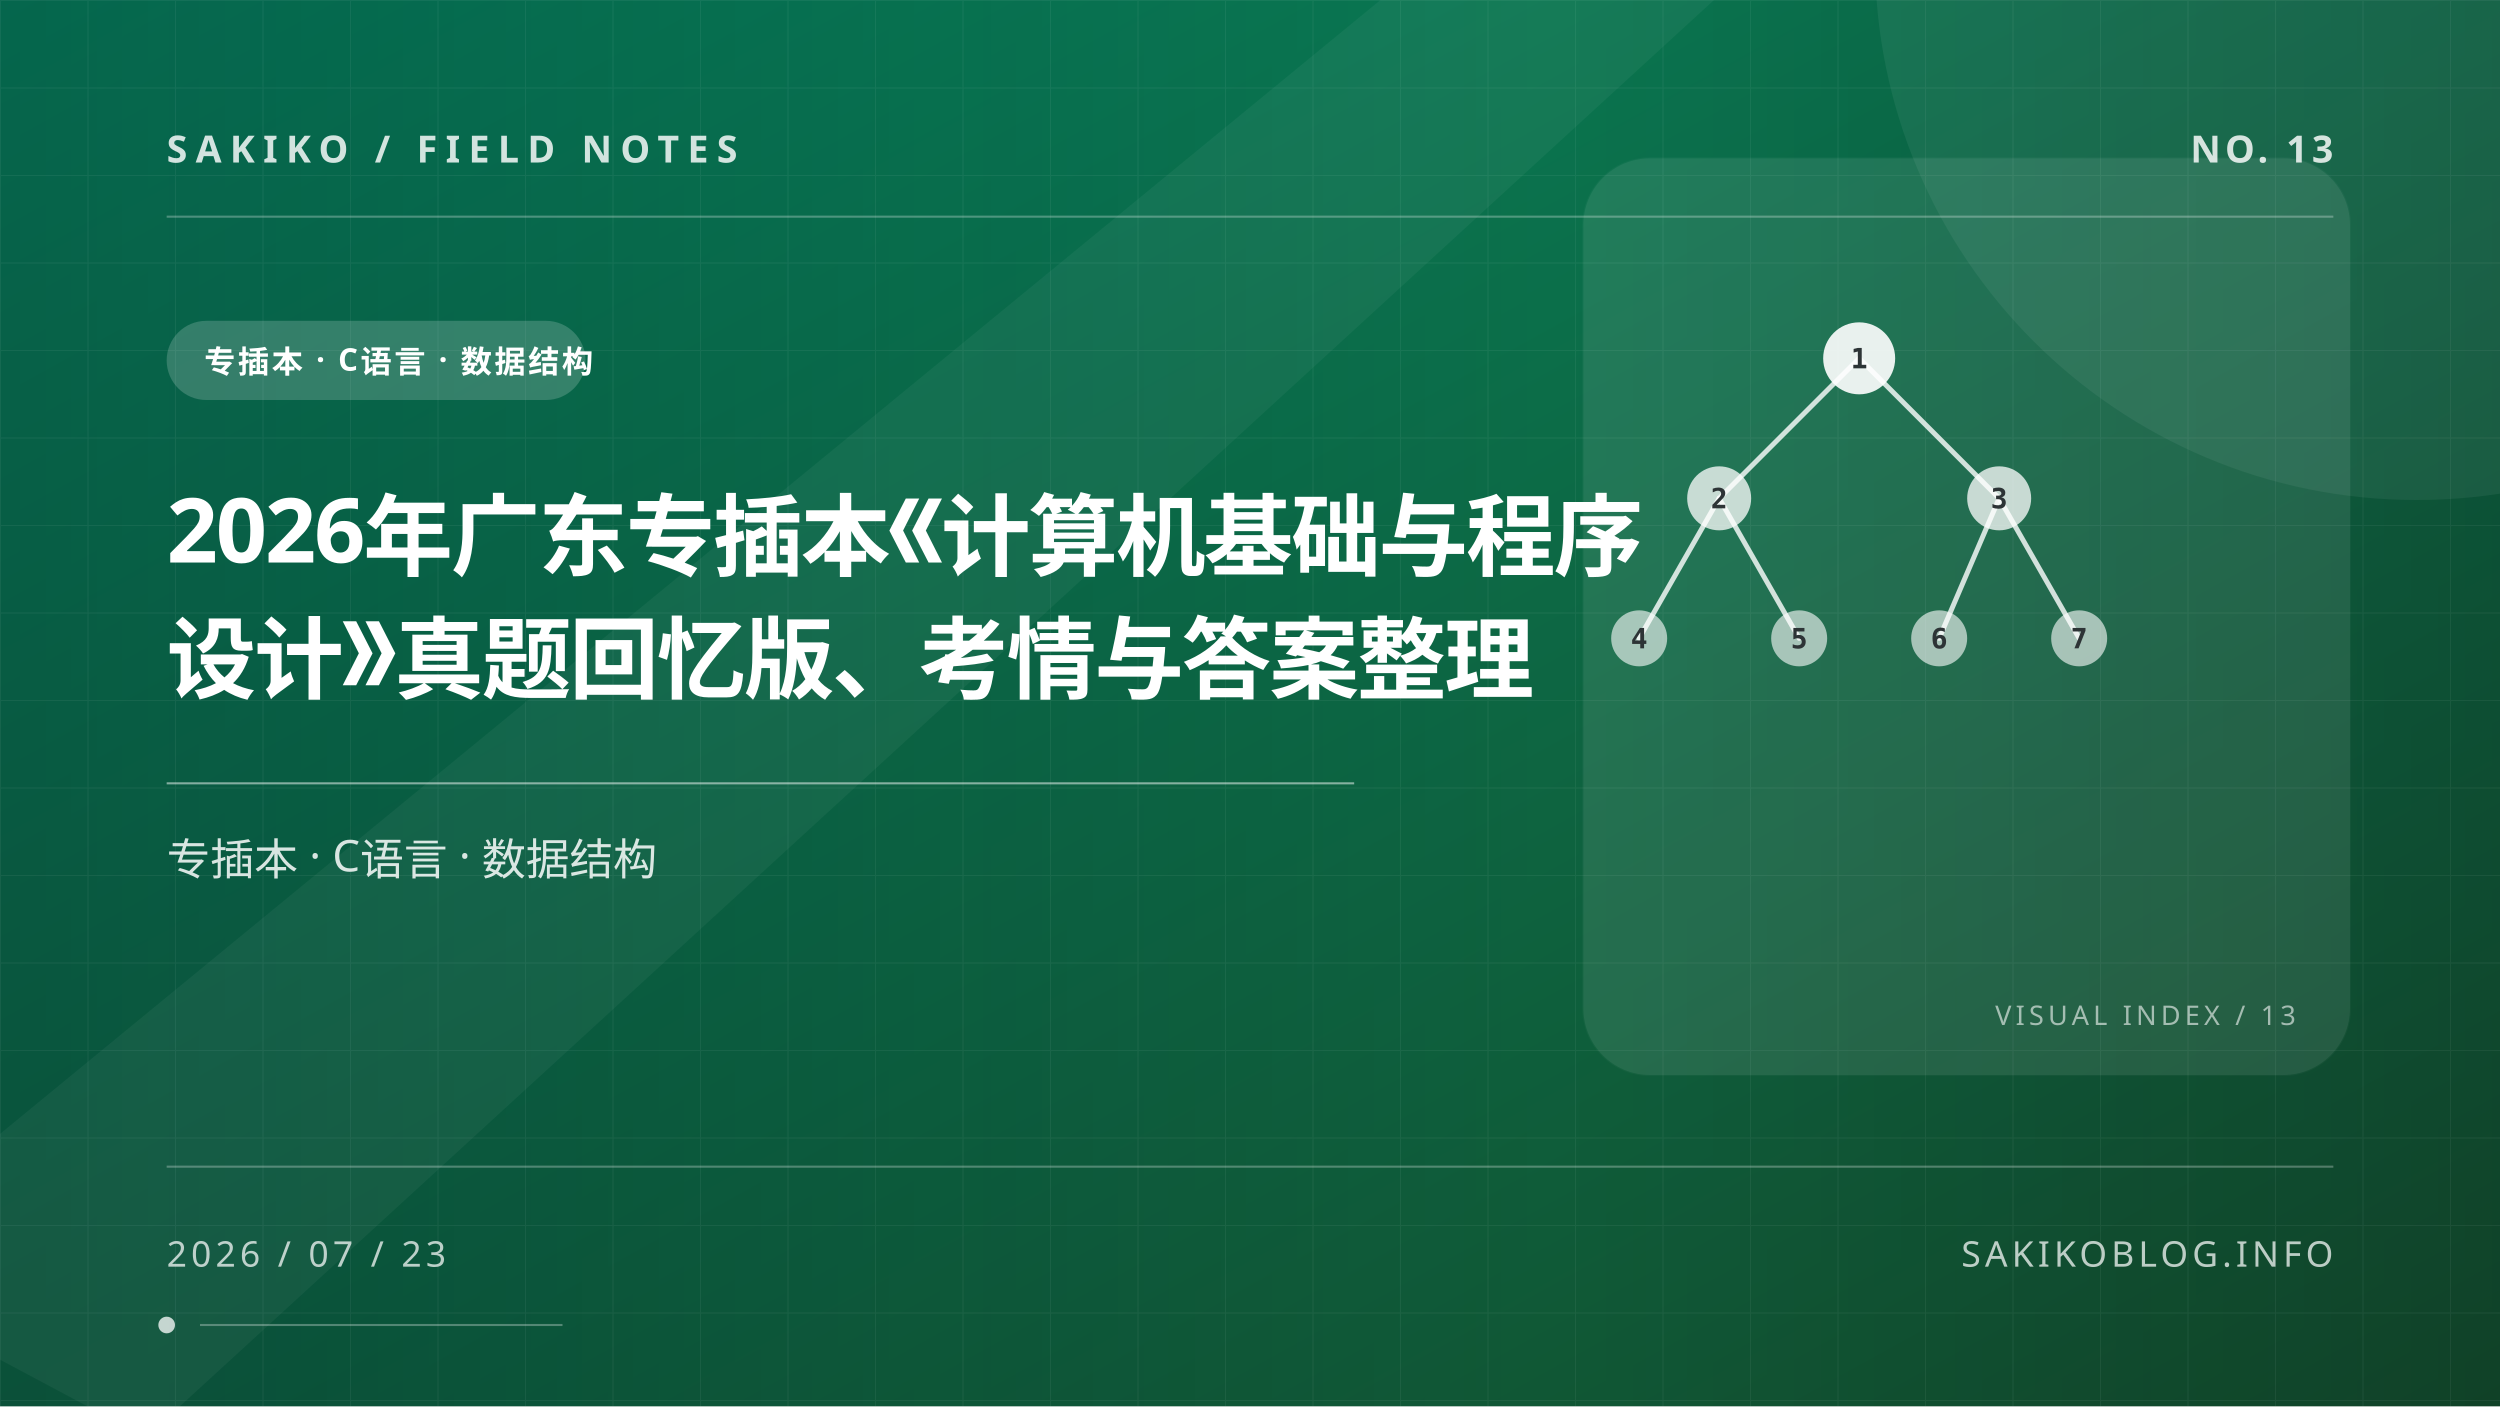
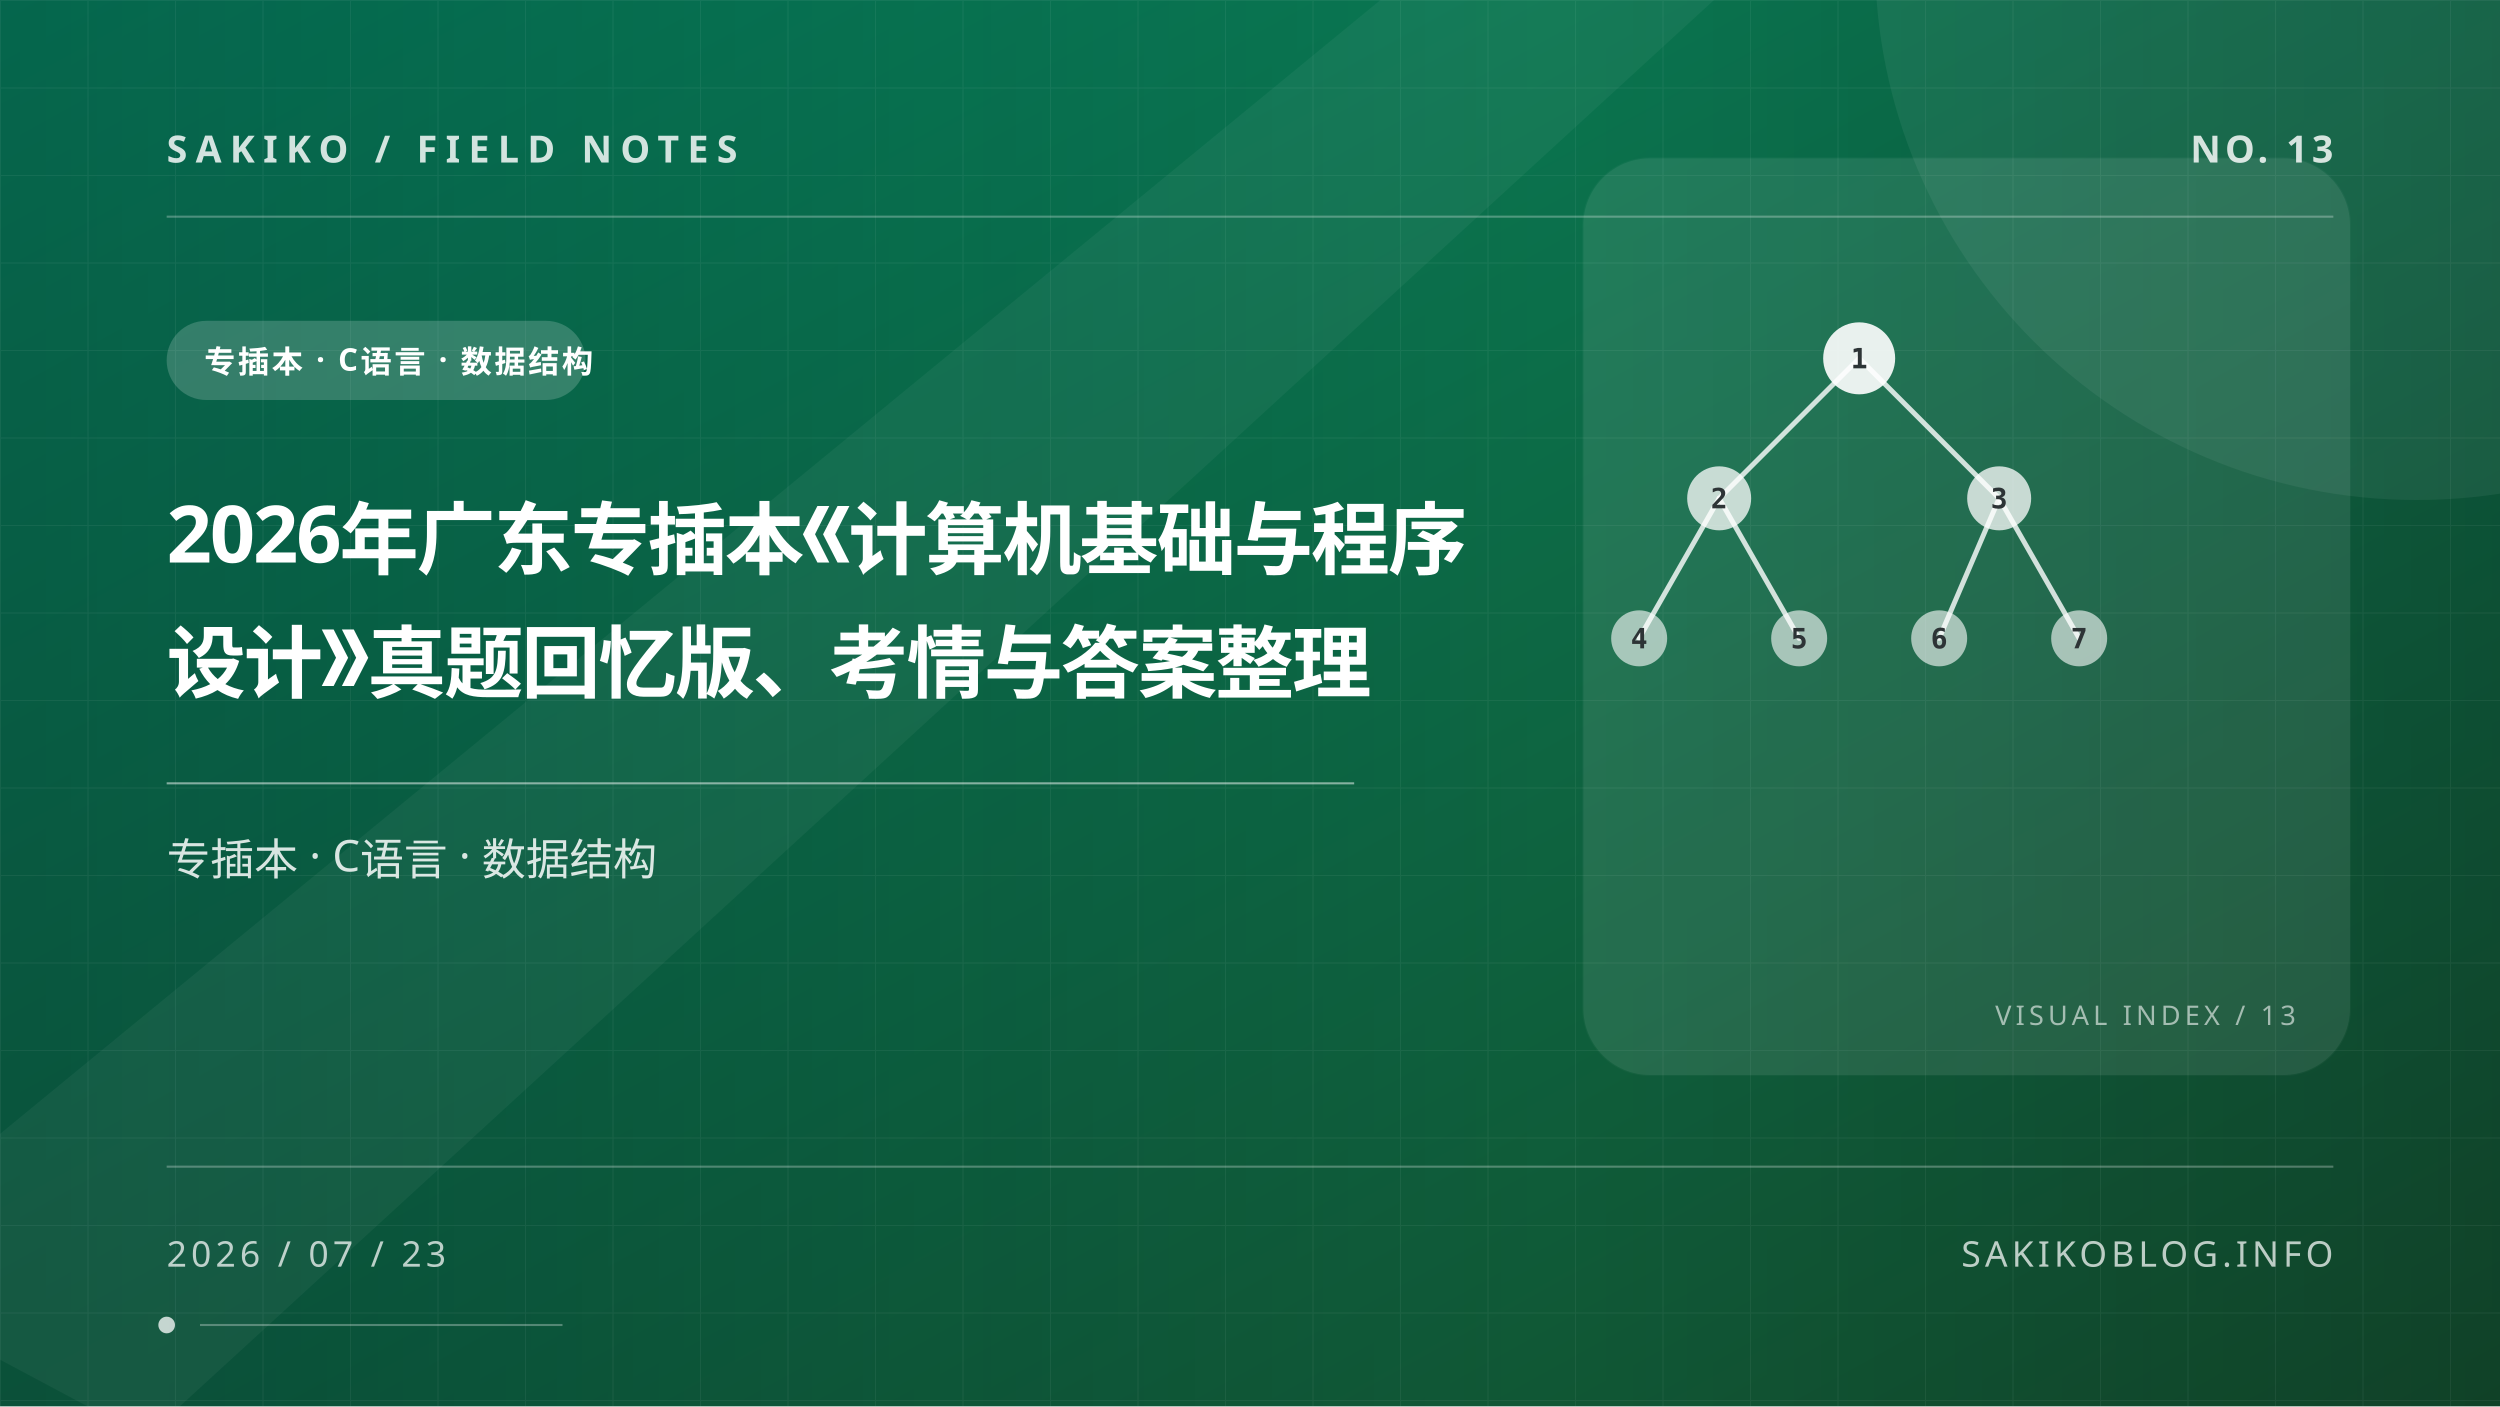
<svg xmlns="http://www.w3.org/2000/svg" viewBox="0 0 1200 675" width="1200" height="675" font-family="'Noto Sans SC','Microsoft YaHei','PingFang SC',sans-serif">
  <defs>
    <linearGradient id="bg" x1="0" y1="0" x2="1" y2="1">
      <stop offset="0" stop-color="#059669" />
      <stop offset="1" stop-color="#14532d" />
    </linearGradient>
    <linearGradient id="shade" x1="0" y1="0" x2="1" y2="0">
      <stop offset="0" stop-color="#050816" stop-opacity="0.34" />
      <stop offset="0.62" stop-color="#050816" stop-opacity="0.10" />
      <stop offset="1" stop-color="#050816" stop-opacity="0.24" />
    </linearGradient>
    <pattern id="grid" width="42" height="42" patternUnits="userSpaceOnUse">
      <path d="M 42 0 L 0 0 0 42" fill="none" stroke="#fff" stroke-opacity="0.055" stroke-width="1" />
    </pattern>
    <clipPath id="art-clip">
      <rect x="760" y="76" width="368" height="440" rx="32" />
    </clipPath>
  </defs>
  <rect width="1200" height="675" fill="url(#bg)" />
  <rect width="1200" height="675" fill="url(#shade)" />
  <rect width="1200" height="675" fill="url(#grid)" />
  <path d="M -80 610 L 760 -80 L 910 -80 L 70 690 Z" fill="#fff" opacity="0.045" />
  <circle cx="1160" cy="-20" r="260" fill="#fff" opacity="0.06" />
  <text x="80" y="78" font-size="18" font-weight="700" letter-spacing="4" fill="#fff" opacity="0.82">SAKIKO / FIELD NOTES</text>
  <text x="1120" y="78" font-size="18" font-weight="700" letter-spacing="2" text-anchor="end" fill="#fff" opacity="0.82">NO. 13</text>
  <line x1="80" y1="104" x2="1120" y2="104" stroke="#fff" stroke-opacity="0.28" />
  <g>
    <rect x="80" y="154" width="201.05" height="38" rx="19" fill="#fff" opacity="0.18" />
    <text x="98" y="179" font-size="15" font-weight="700" letter-spacing="1.2" fill="#fff">专插本 · C语言 · 数据结构</text>
  </g>
-   <text font-size="43" font-weight="750" fill="#fff" letter-spacing="-1">
+   <text font-size="38" font-weight="750" fill="#fff" letter-spacing="-1">
    <tspan x="80" y="270">2026年广东专插本《计算机基础与程序</tspan>
    <tspan x="80" y="332">设计》真题回忆版、考情与答案整理</tspan>
  </text>
  <line x1="80" y1="376" x2="650" y2="376" stroke="#fff" stroke-opacity="0.5" />
  <text x="80" y="420" font-size="21" fill="#fff" opacity="0.84">专插本 · C语言 · 数据结构</text>
  <rect x="760" y="76" width="368" height="440" rx="32" fill="#fff" opacity="0.09" stroke="#fff" stroke-opacity="0.28" />
  <g clip-path="url(#art-clip)" transform="translate(-10 28) scale(0.96)">
    <g stroke="rgba(255,255,255,0.8)" stroke-width="2.5" fill="none" stroke-linecap="round">
      <line x1="940" y1="150" x2="870" y2="220" />
      <line x1="940" y1="150" x2="1010" y2="220" />
      <line x1="870" y1="220" x2="830" y2="290" />
      <line x1="870" y1="220" x2="910" y2="290" />
      <line x1="1010" y1="220" x2="980" y2="290" />
      <line x1="1010" y1="220" x2="1050" y2="290" />
    </g>
    <g>
      <circle cx="940" cy="150" r="18" fill="rgba(255,255,255,0.9)" />
      <circle cx="870" cy="220" r="16" fill="rgba(255,255,255,0.75)" />
      <circle cx="1010" cy="220" r="16" fill="rgba(255,255,255,0.75)" />
      <circle cx="830" cy="290" r="14" fill="rgba(255,255,255,0.6)" />
      <circle cx="910" cy="290" r="14" fill="rgba(255,255,255,0.6)" />
      <circle cx="980" cy="290" r="14" fill="rgba(255,255,255,0.6)" />
      <circle cx="1050" cy="290" r="14" fill="rgba(255,255,255,0.6)" />
    </g>
    <g font-family="'Fira Code',monospace" font-size="14" fill="#2d3436" text-anchor="middle" font-weight="700">
      <text x="940" y="155">1</text>
      <text x="870" y="225">2</text>
      <text x="1010" y="225">3</text>
      <text x="830" y="295">4</text>
      <text x="910" y="295">5</text>
      <text x="980" y="295">6</text>
      <text x="1050" y="295">7</text>
    </g>
  </g>
  <text x="1102" y="492" text-anchor="end" font-size="13" letter-spacing="2" fill="#fff" opacity="0.58">VISUAL INDEX / 13</text>
  <line x1="80" y1="560" x2="1120" y2="560" stroke="#fff" stroke-opacity="0.28" />
  <text x="80" y="608" font-size="17" letter-spacing="2" fill="#fff" opacity="0.72">2026 / 07 / 23</text>
  <text x="1120" y="608" text-anchor="end" font-size="17" letter-spacing="2" fill="#fff" opacity="0.72">SAKIKOBLOG.INFO</text>
  <circle cx="80" cy="636" r="4" fill="#fff" opacity="0.75" />
  <line x1="96" y1="636" x2="270" y2="636" stroke="#fff" stroke-opacity="0.3" />
</svg>
